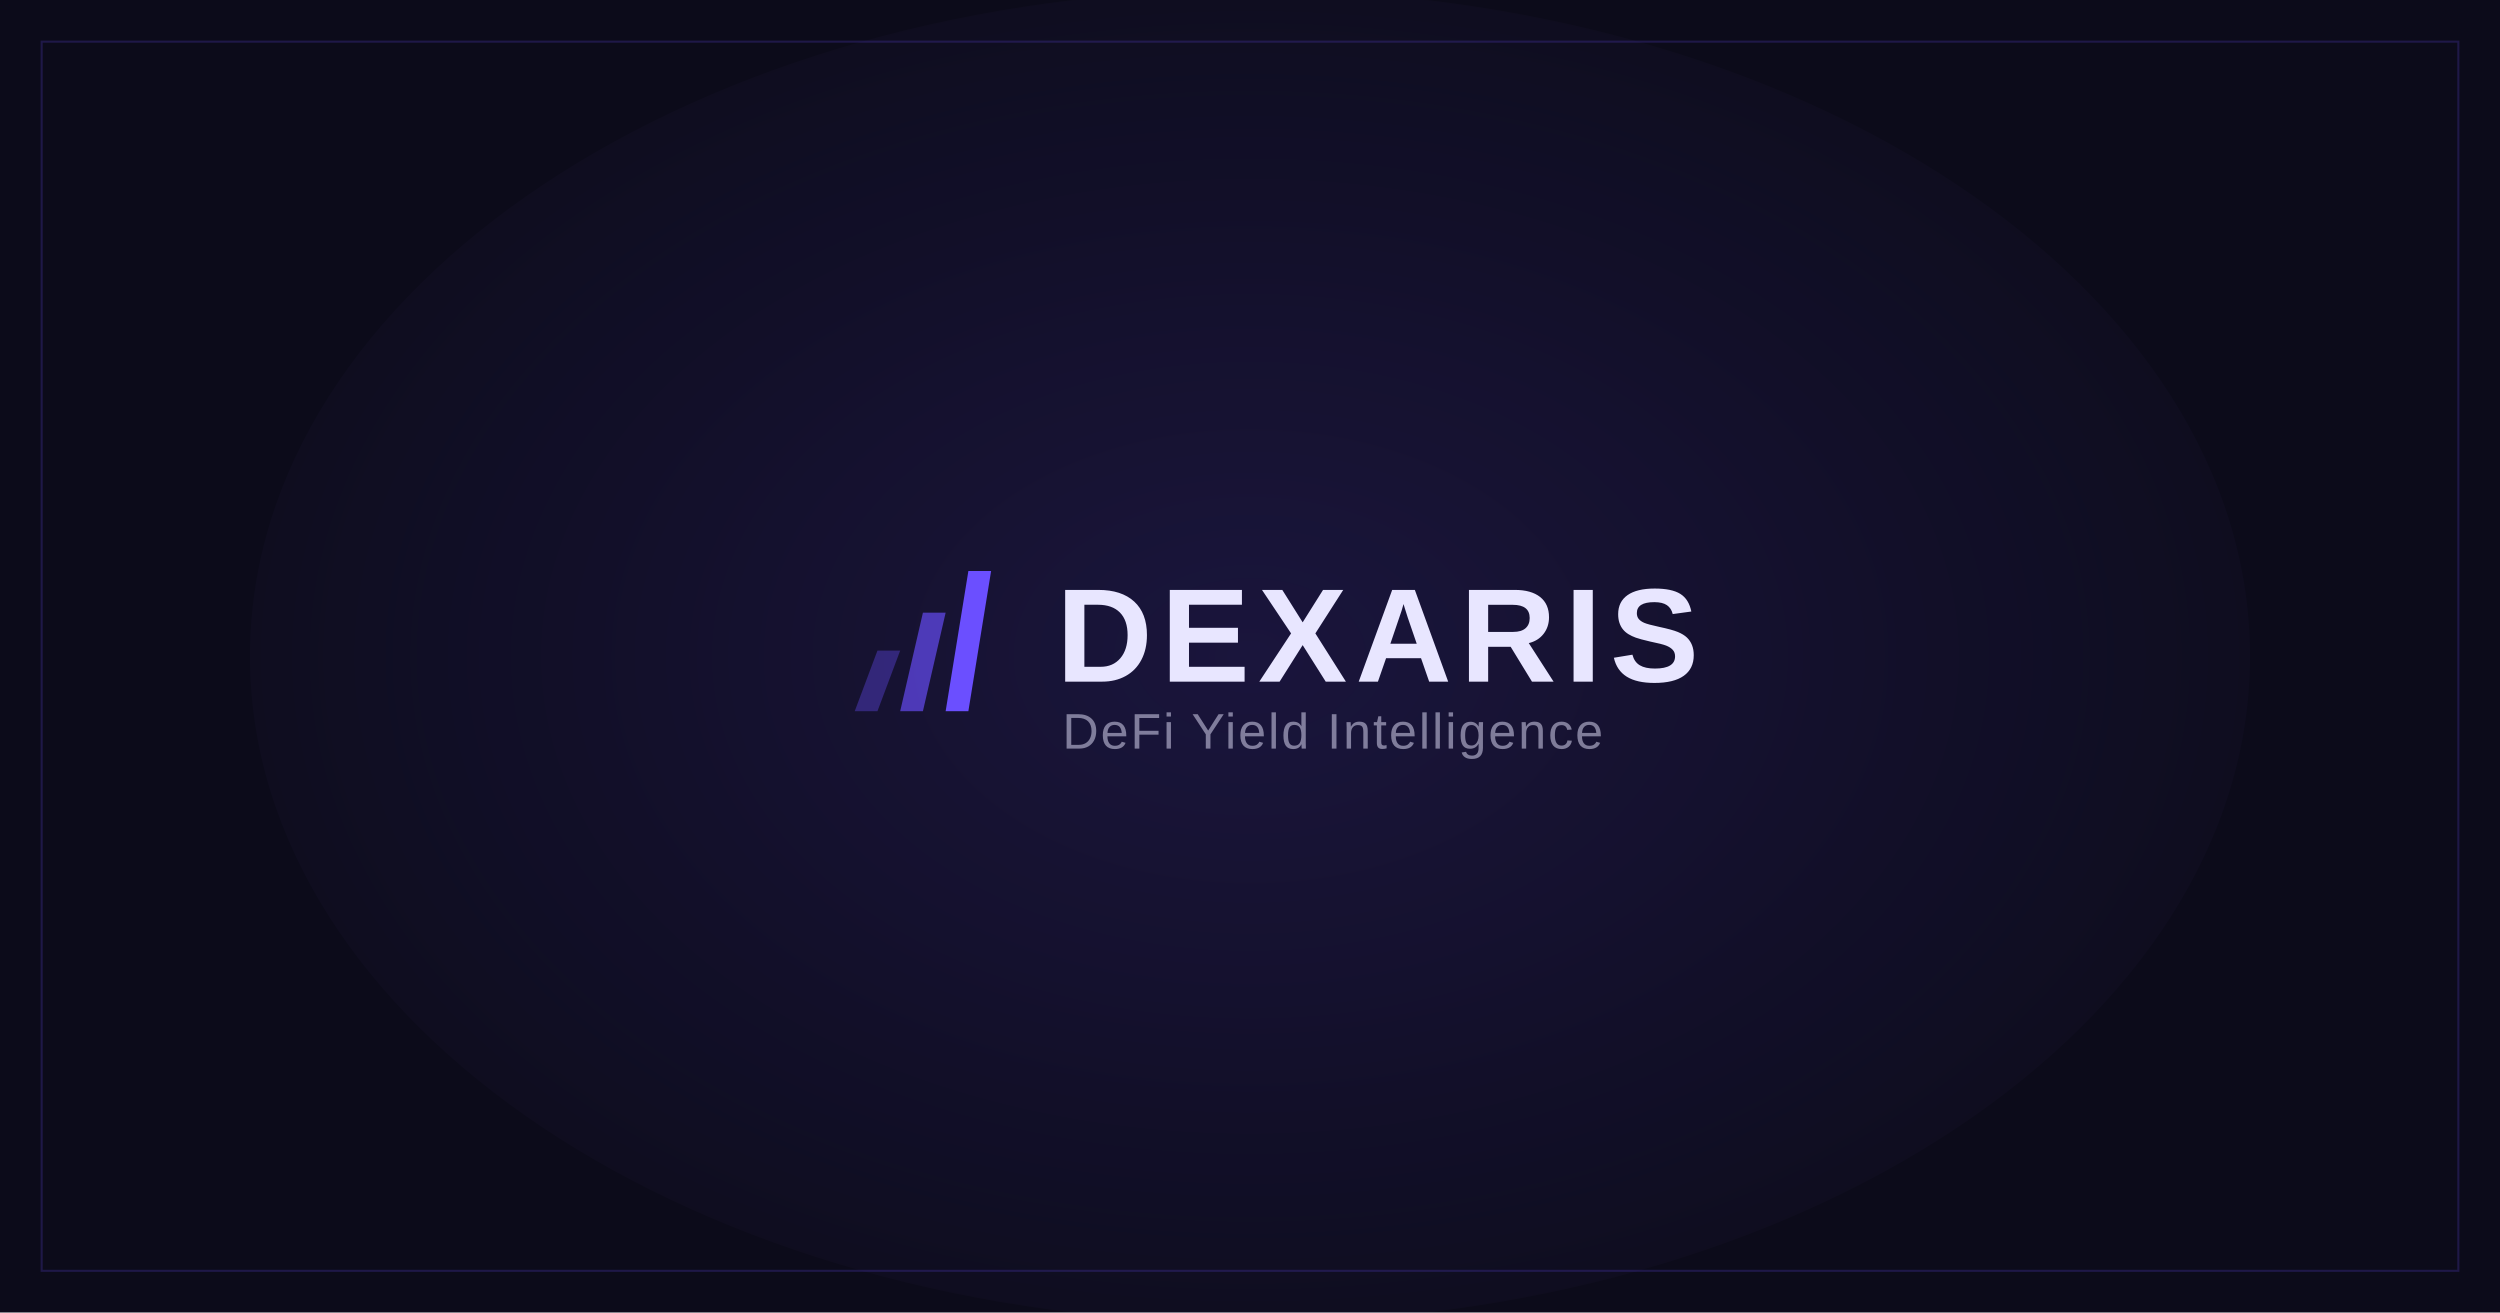
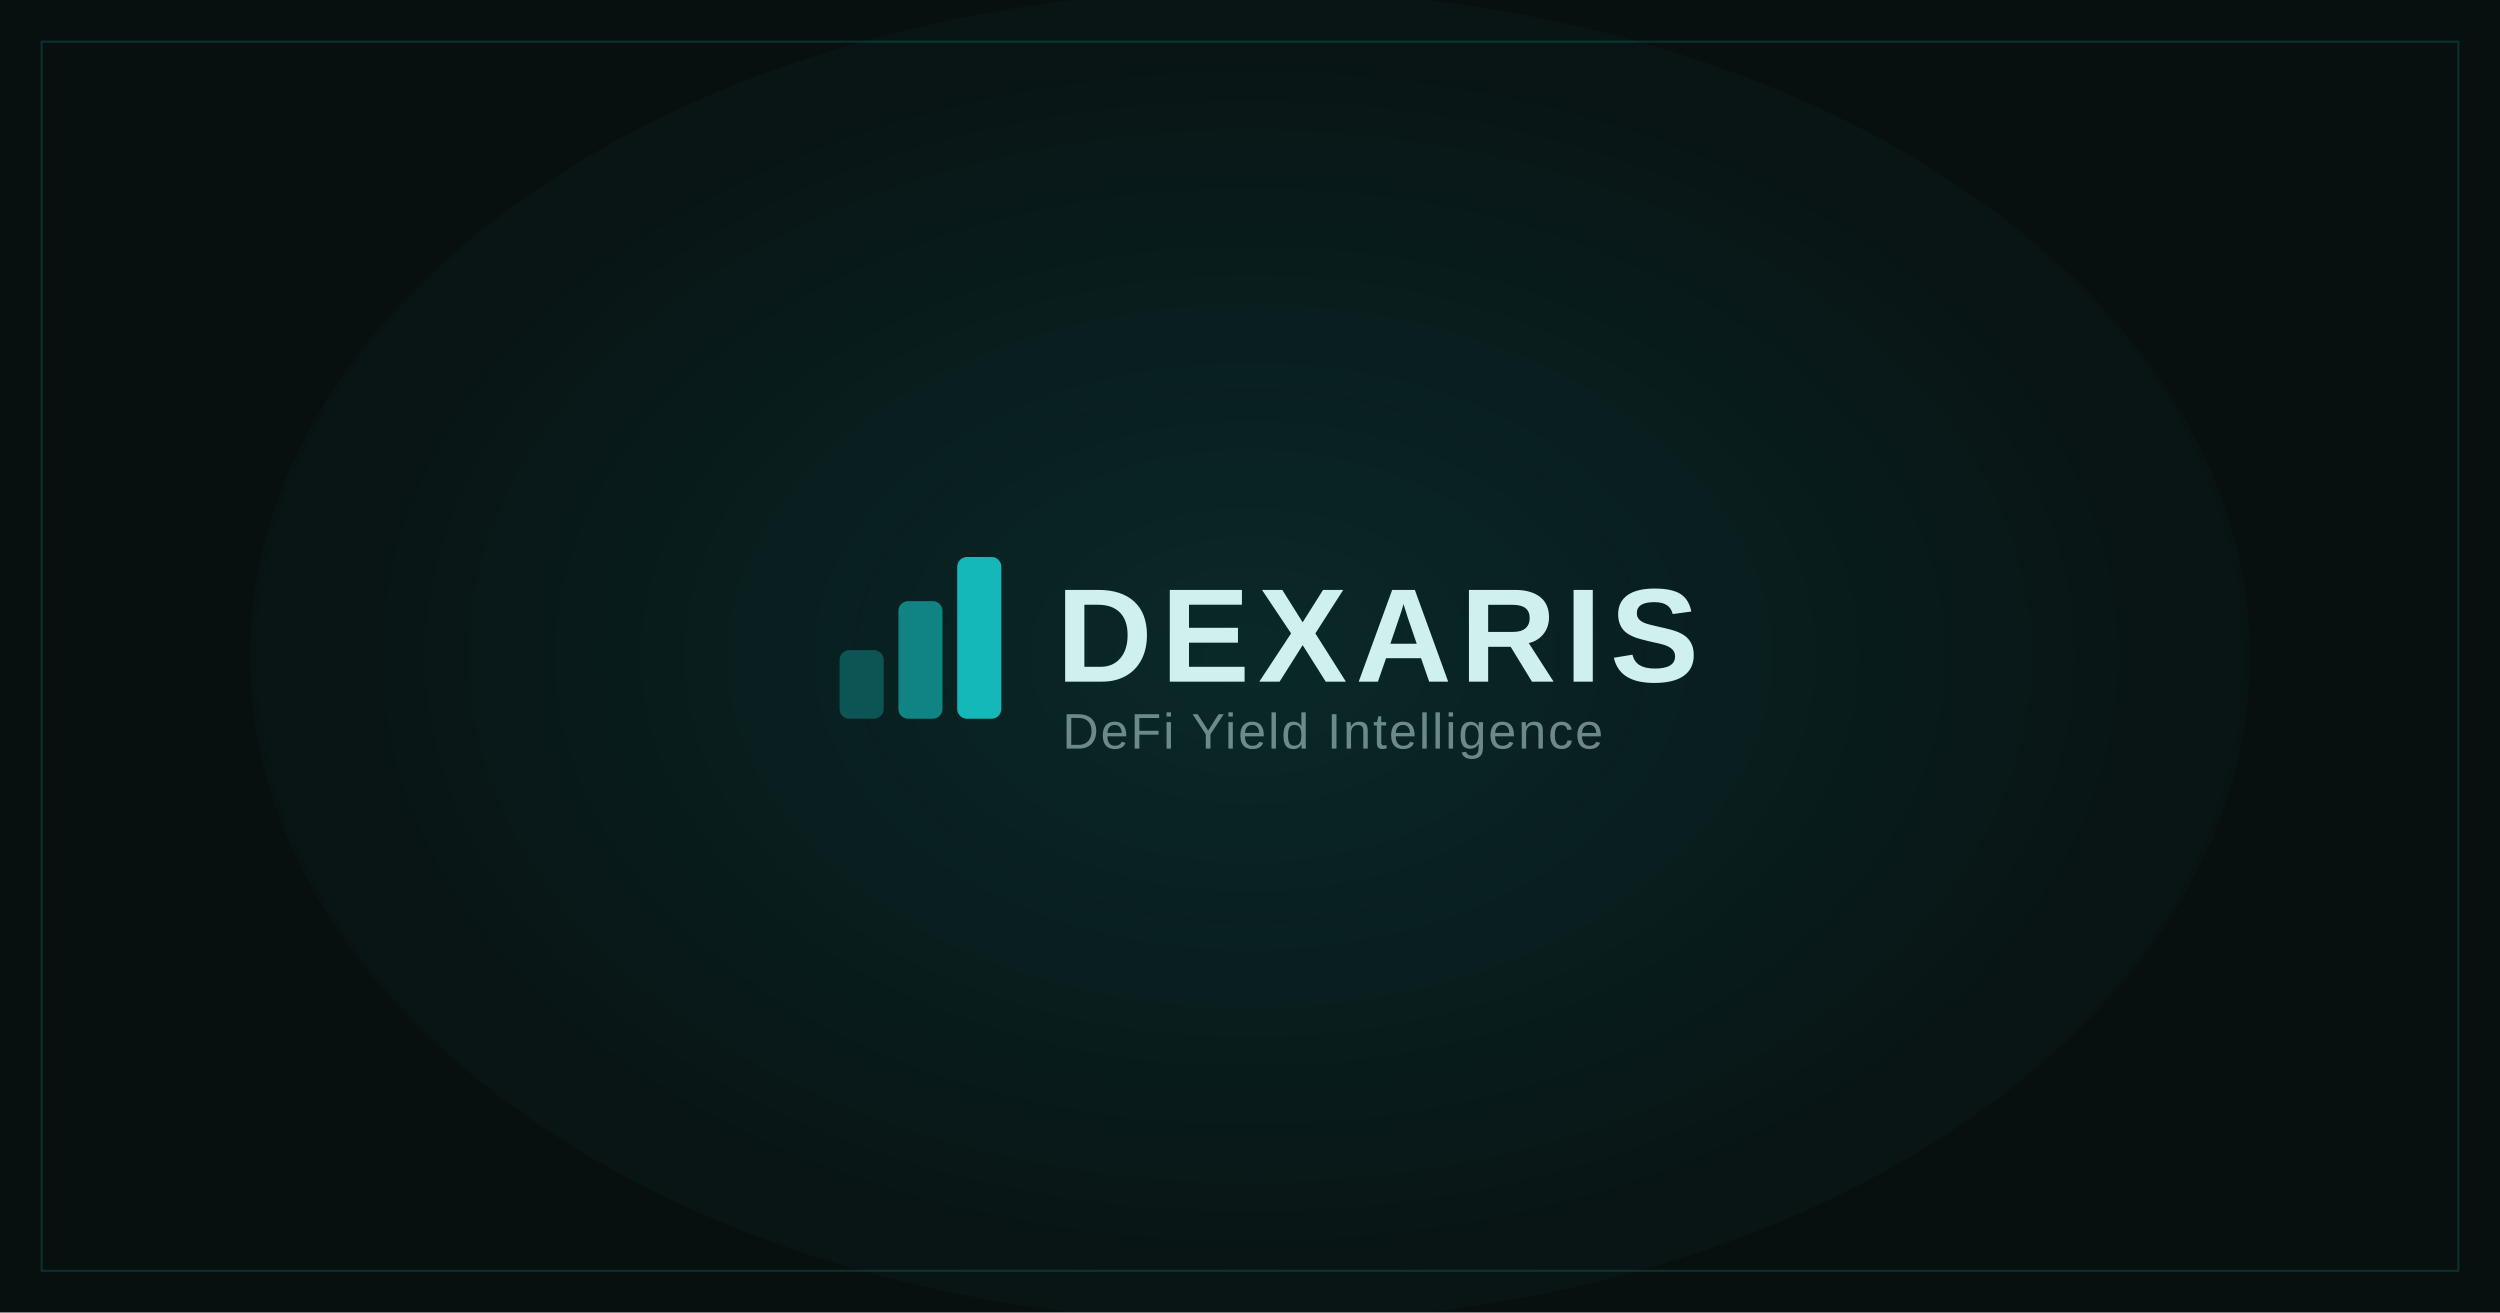
<svg xmlns="http://www.w3.org/2000/svg" width="1200" height="630" viewBox="0 0 1200 630">
  <defs>
    <radialGradient id="bgGlow" cx="50%" cy="50%" r="60%">
-       <stop offset="0%" stop-color="#6B4FFF" stop-opacity="0.15" />
-       <stop offset="100%" stop-color="#6B4FFF" stop-opacity="0" />
+       <stop offset="0%" stop-color="#14B8B8" stop-opacity="0.15" />
+       <stop offset="100%" stop-color="#14B8B8" stop-opacity="0" />
    </radialGradient>
  </defs>
-   <rect width="1200" height="630" fill="#0C0B1A" />
+   <rect width="1200" height="630" fill="#080F0F" />
  <ellipse cx="600" cy="315" rx="480" ry="320" fill="url(#bgGlow)" />
-   <rect x="20" y="20" width="1160" height="590" fill="none" stroke="rgba(107,79,255,0.2)" stroke-width="1" />
-   <g transform="translate(403,265) scale(1.8182)">
-     <polygon points="4,42 10,26 16,26 10,42" fill="rgba(107,79,255,0.35)" />
-     <polygon points="16,42 22,16 28,16 22,42" fill="rgba(107,79,255,0.65)" />
-     <polygon points="28,42 34,5 40,5 34,42" fill="#6B4FFF" />
+   <rect x="20" y="20" width="1160" height="590" fill="none" stroke="rgba(20,184,184,0.2)" stroke-width="1" />
+   <g transform="translate(403,265) scale(2.3529)">
+     <rect x="0" y="20" width="9" height="14" fill="rgba(20,184,184,0.35)" rx="2" />
+     <rect x="12" y="10" width="9" height="24" fill="rgba(20,184,184,0.65)" rx="2" />
+     <rect x="24" y="1" width="9" height="33" fill="#14B8B8" rx="2" />
  </g>
-   <text x="507" y="305" font-family="Plus Jakarta Sans, Arial, sans-serif" font-size="64" font-weight="800" fill="#E8E6FF" dominant-baseline="central" letter-spacing="4">DEXARIS</text>
-   <text x="510" y="351" font-family="Plus Jakarta Sans, Arial, sans-serif" font-size="24" font-weight="400" fill="rgba(232,230,255,0.5)" dominant-baseline="central" letter-spacing="1">DeFi Yield Intelligence</text>
+   <text x="507" y="305" font-family="Plus Jakarta Sans, Arial, sans-serif" font-size="64" font-weight="800" fill="#D0F0F0" dominant-baseline="central" letter-spacing="4">DEXARIS</text>
+   <text x="510" y="351" font-family="Plus Jakarta Sans, Arial, sans-serif" font-size="24" font-weight="400" fill="rgba(208,240,240,0.5)" dominant-baseline="central" letter-spacing="1">DeFi Yield Intelligence</text>
</svg>
